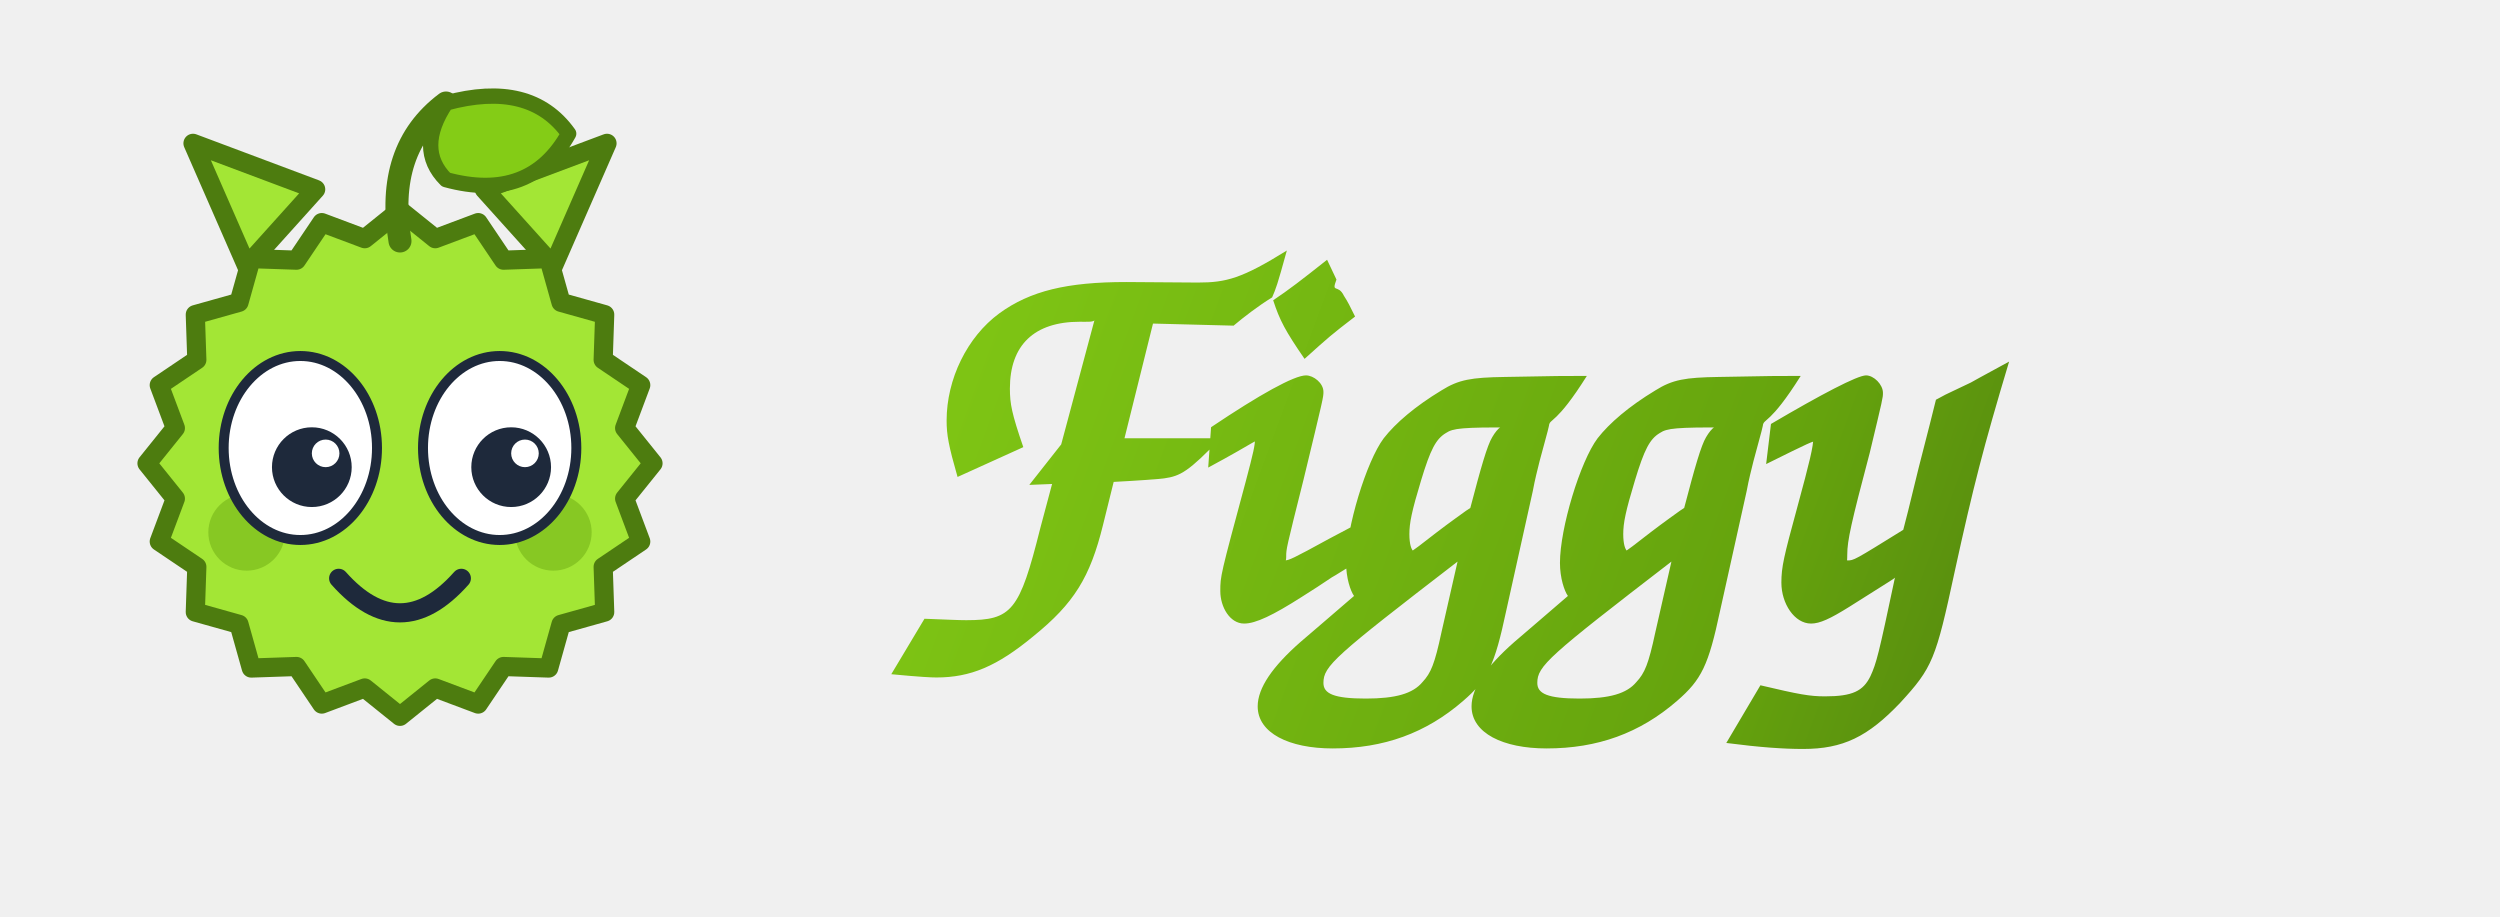
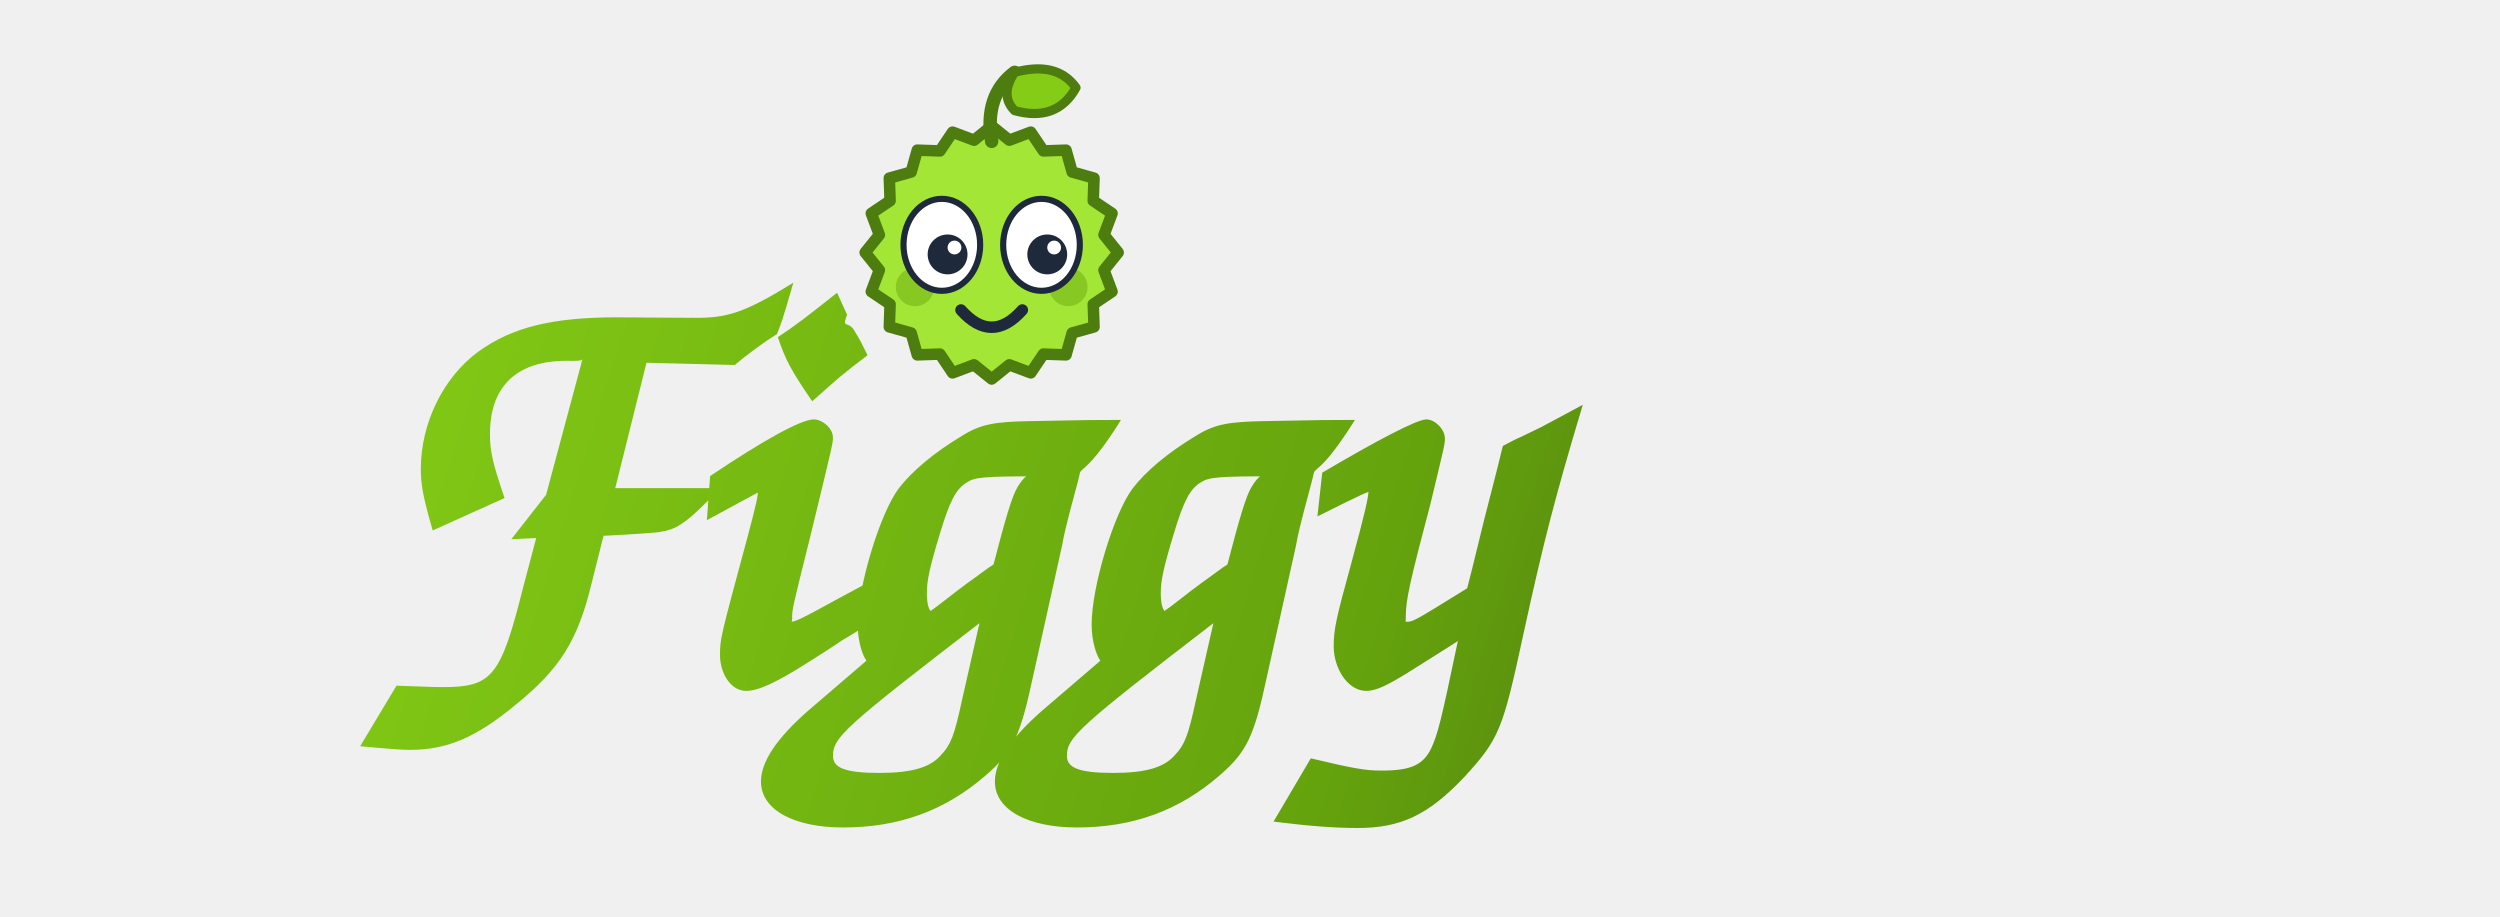
<svg xmlns="http://www.w3.org/2000/svg" viewBox="0 0 300 110" role="img" aria-label="Figgy">
  <defs>
-     <linearGradient id="ink" x1="100" y1="20" x2="290" y2="90" gradientUnits="userSpaceOnUse">
+     <linearGradient id="ink" x1="40" y1="30" x2="250" y2="95" gradientUnits="userSpaceOnUse">
      <stop offset="0" stop-color="#84cc16" />
      <stop offset="0.6" stop-color="#65a30d" />
      <stop offset="1" stop-color="#3f6212" />
    </linearGradient>
  </defs>
-   <g transform="translate(2 5) scale(0.92)">
-     <path d="M30 29.26 l-7 -16 l16 6 Z" fill="#a3e635" stroke="#4d7c0f" stroke-width="2.5" stroke-linejoin="round" />
-     <path d="M70 29.26 l7 -16 l-16 6 Z" fill="#a3e635" stroke="#4d7c0f" stroke-width="2.5" stroke-linejoin="round" />
-     <path d="M50.0 22.0 L54.6 25.7 L60.2 23.6 L63.5 28.5 L69.4 28.3 L71.0 34.0 L76.7 35.6 L76.5 41.5 L81.4 44.8 L79.3 50.4 L83.0 55.0 L79.3 59.6 L81.4 65.2 L76.5 68.5 L76.7 74.4 L71.0 76.0 L69.4 81.7 L63.5 81.5 L60.2 86.4 L54.6 84.3 L50.0 88.0 L45.4 84.3 L39.8 86.4 L36.5 81.5 L30.6 81.7 L29.0 76.0 L23.3 74.4 L23.5 68.5 L18.6 65.2 L20.7 59.6 L17.0 55.0 L20.7 50.4 L18.6 44.8 L23.5 41.5 L23.3 35.6 L29.0 34.0 L30.6 28.3 L36.5 28.5 L39.8 23.6 L45.4 25.7 Z" fill="#a3e635" stroke="#4d7c0f" stroke-width="2.5" stroke-linejoin="round" />
+   <text x="40" y="82" font-family="'Brush Script MT','Segoe Script','Snell Roundhand',cursive" font-style="italic" font-size="70" font-weight="700" fill="url(#ink)">Figgy</text>
+   <g transform="translate(96 5) scale(0.46)">
+     <path d="M50.0 22.0 L54.6 25.7 L60.2 23.6 L63.5 28.5 L69.4 28.3 L71.0 34.0 L76.7 35.6 L76.5 41.5 L81.4 44.8 L79.3 50.4 L83.0 55.0 L79.3 59.6 L81.4 65.2 L76.5 68.5 L76.7 74.4 L71.0 76.0 L69.4 81.7 L63.5 81.5 L60.2 86.4 L54.6 84.3 L50.0 88.0 L45.4 84.3 L39.8 86.4 L36.5 81.5 L30.6 81.7 L29.0 76.0 L23.3 74.4 L23.5 68.5 L18.6 65.2 L20.7 59.6 L17.0 55.0 L20.7 50.4 L18.6 44.8 L23.5 41.5 L23.3 35.6 L29.0 34.0 L30.6 28.3 L36.5 28.5 L39.8 23.6 L45.4 25.7 Z" fill="#a3e635" stroke="#4d7c0f" stroke-width="3" stroke-linejoin="round" />
    <circle cx="30" cy="64" r="5" fill="#65a30d" opacity="0.45" />
    <circle cx="70" cy="64" r="5" fill="#65a30d" opacity="0.45" />
-     <g>
-       <ellipse cx="37" cy="53" rx="10" ry="12" fill="#fff" stroke="#1e293b" stroke-width="1.3" />
-       <ellipse cx="63" cy="53" rx="10" ry="12" fill="#fff" stroke="#1e293b" stroke-width="1.3" />
-       <circle cx="38.5" cy="55.5" r="5.2" fill="#1e293b" />
-       <circle cx="64.5" cy="55.5" r="5.2" fill="#1e293b" />
-       <circle cx="40.3" cy="53.7" r="1.8" fill="#fff" />
-       <circle cx="66.3" cy="53.7" r="1.8" fill="#fff" />
-     </g>
-     <path d="M42 70 q8 9 16 0" stroke="#1e293b" stroke-width="2.5" fill="none" stroke-linecap="round" />
-     <path d="M50 26 q-2 -12 6 -18" stroke="#4d7c0f" stroke-width="3" fill="none" stroke-linecap="round" />
-     <path d="M56 8 q11 -3 16 4 q-5 9 -16 6 q-4 -4 0 -10Z" fill="#84cc16" stroke="#4d7c0f" stroke-width="2" stroke-linejoin="round" />
+     <ellipse cx="37" cy="53" rx="10" ry="12" fill="#fff" stroke="#1e293b" stroke-width="1.6" />
+     <ellipse cx="63" cy="53" rx="10" ry="12" fill="#fff" stroke="#1e293b" stroke-width="1.6" />
+     <circle cx="38.5" cy="55.5" r="5.2" fill="#1e293b" />
+     <circle cx="64.5" cy="55.5" r="5.2" fill="#1e293b" />
+     <circle cx="40.3" cy="53.7" r="1.8" fill="#fff" />
+     <circle cx="66.3" cy="53.7" r="1.8" fill="#fff" />
+     <path d="M42 70 q8 9 16 0" stroke="#1e293b" stroke-width="3" fill="none" stroke-linecap="round" />
+     <path d="M50 26 q-2 -12 6 -18" stroke="#4d7c0f" stroke-width="3.5" fill="none" stroke-linecap="round" />
+     <path d="M56 8 q11 -3 16 4 q-5 9 -16 6 q-4 -4 0 -10Z" fill="#84cc16" stroke="#4d7c0f" stroke-width="2.4" stroke-linejoin="round" />
  </g>
-   <text x="104" y="74" font-family="'Brush Script MT','Segoe Script','Snell Roundhand',cursive" font-style="italic" font-size="64" font-weight="700" fill="url(#ink)">Figgy</text>
</svg>
